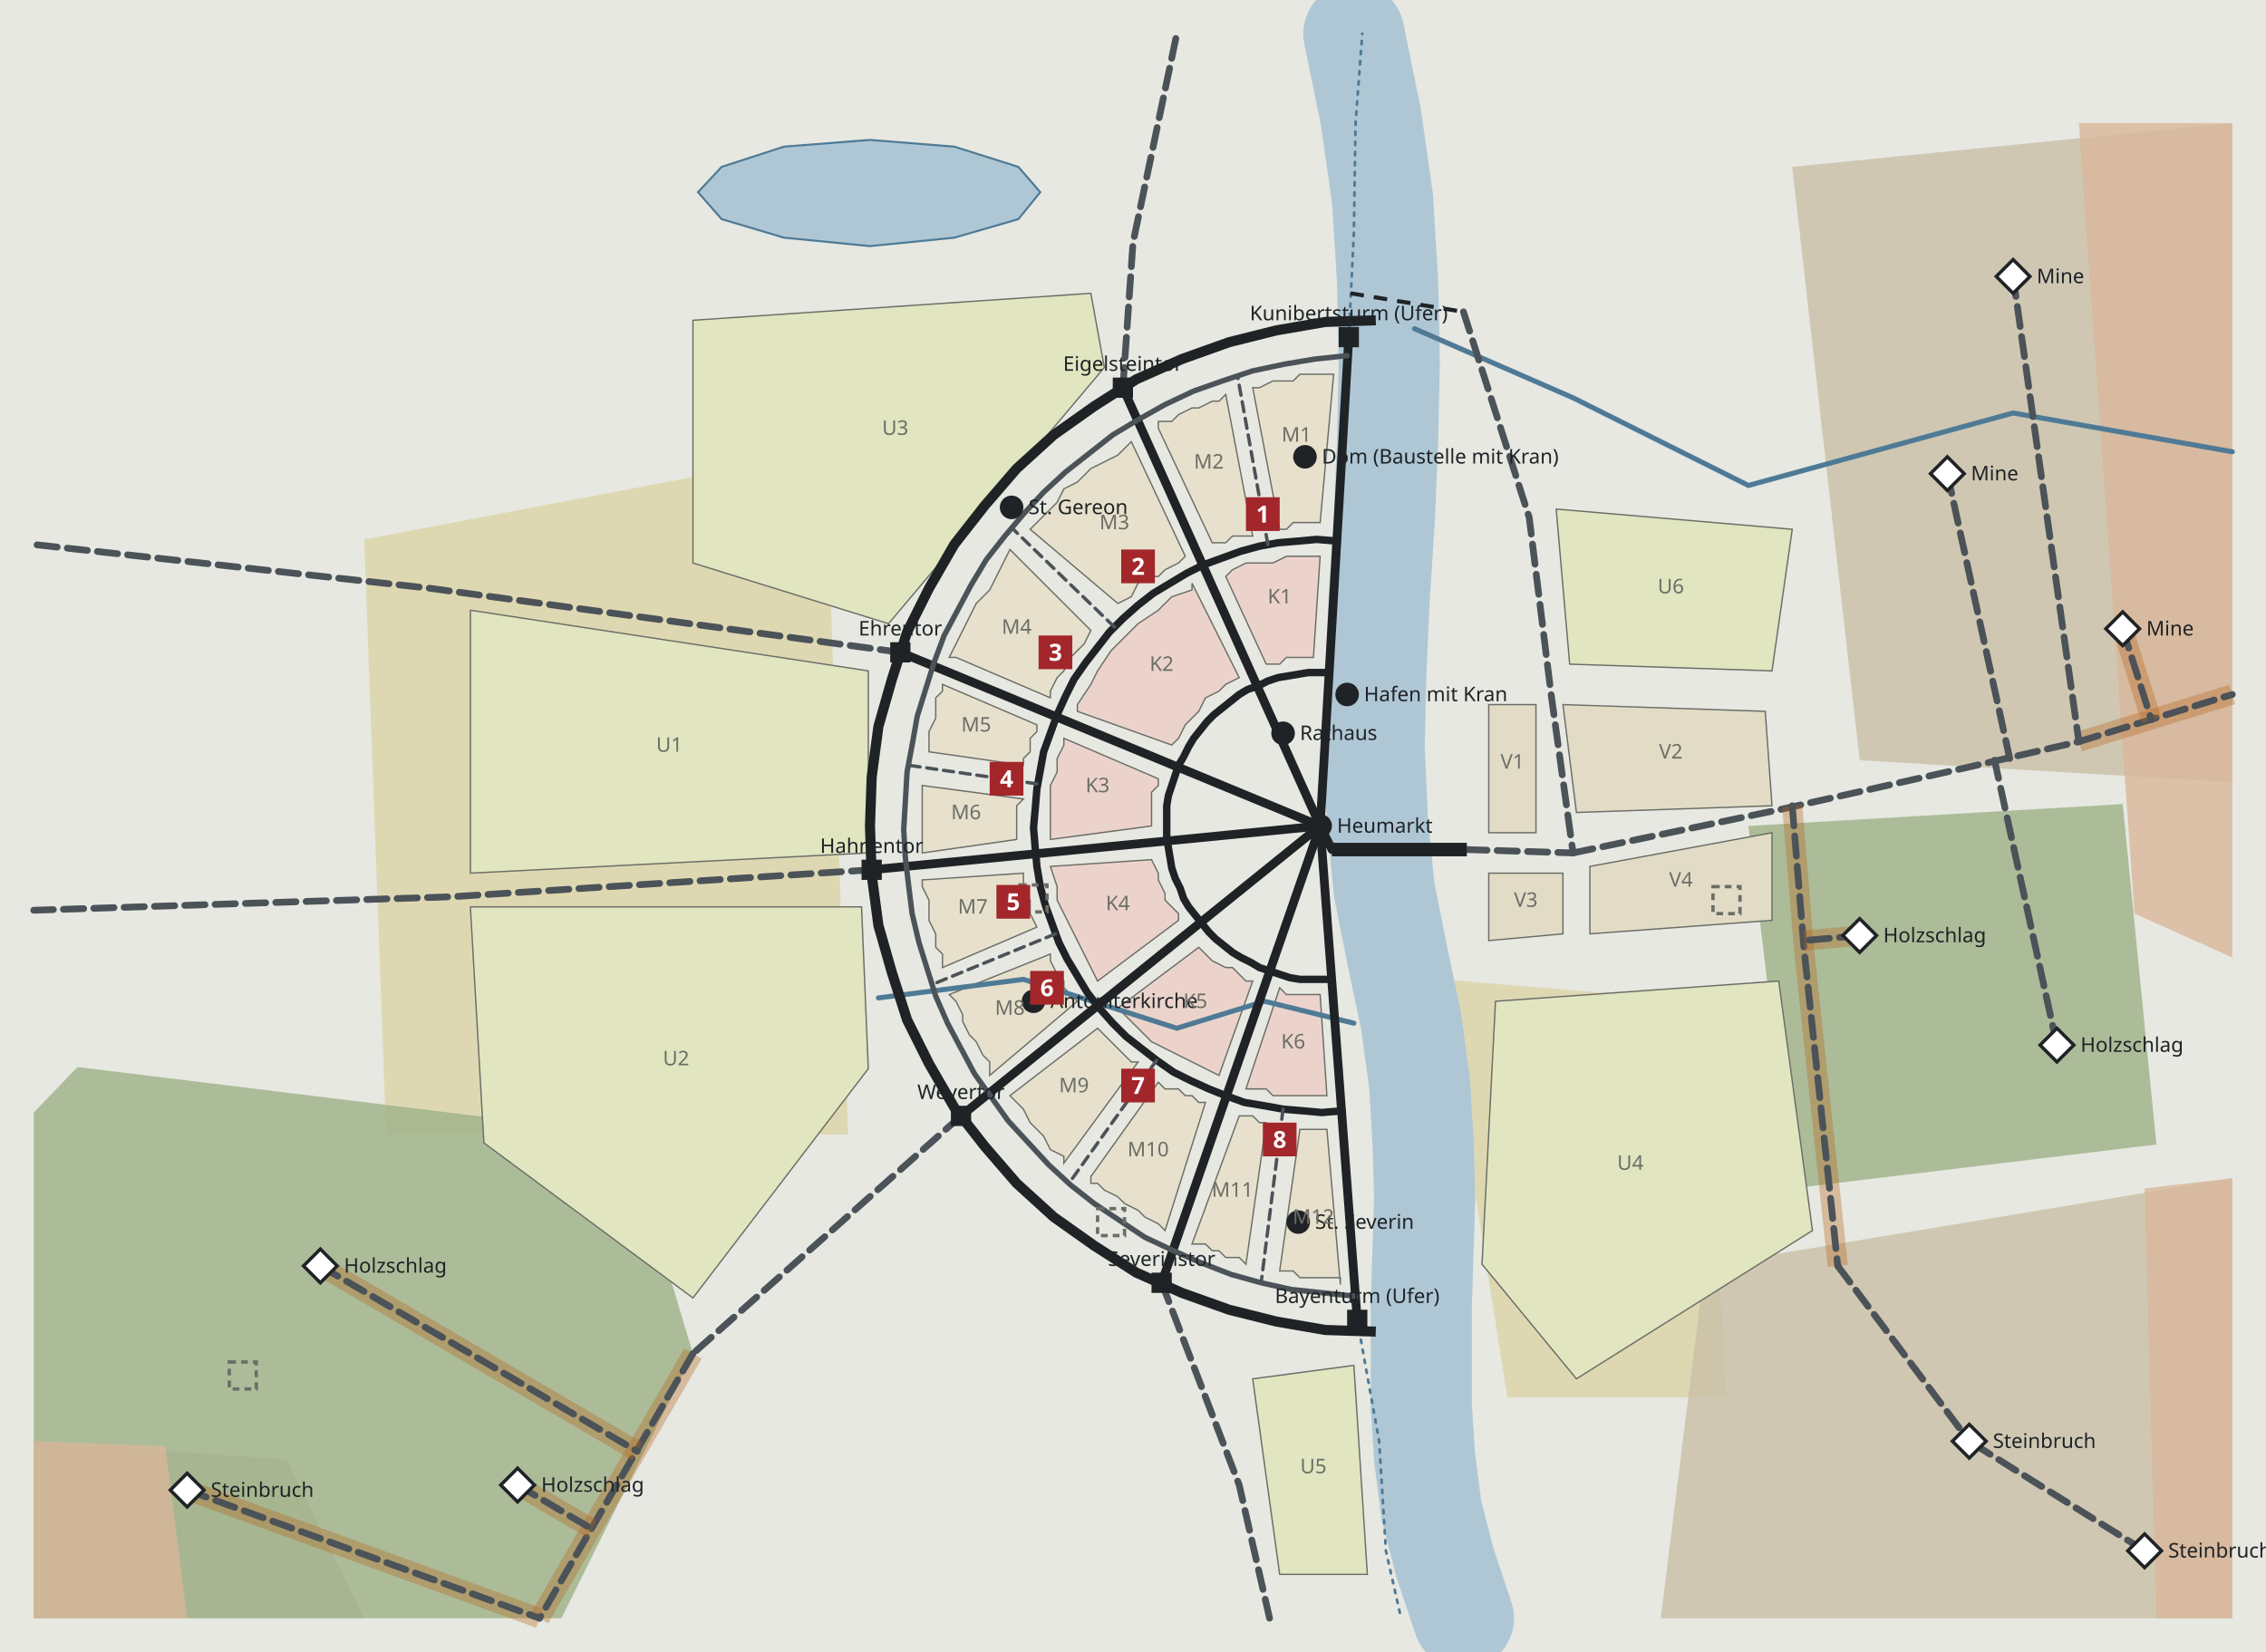
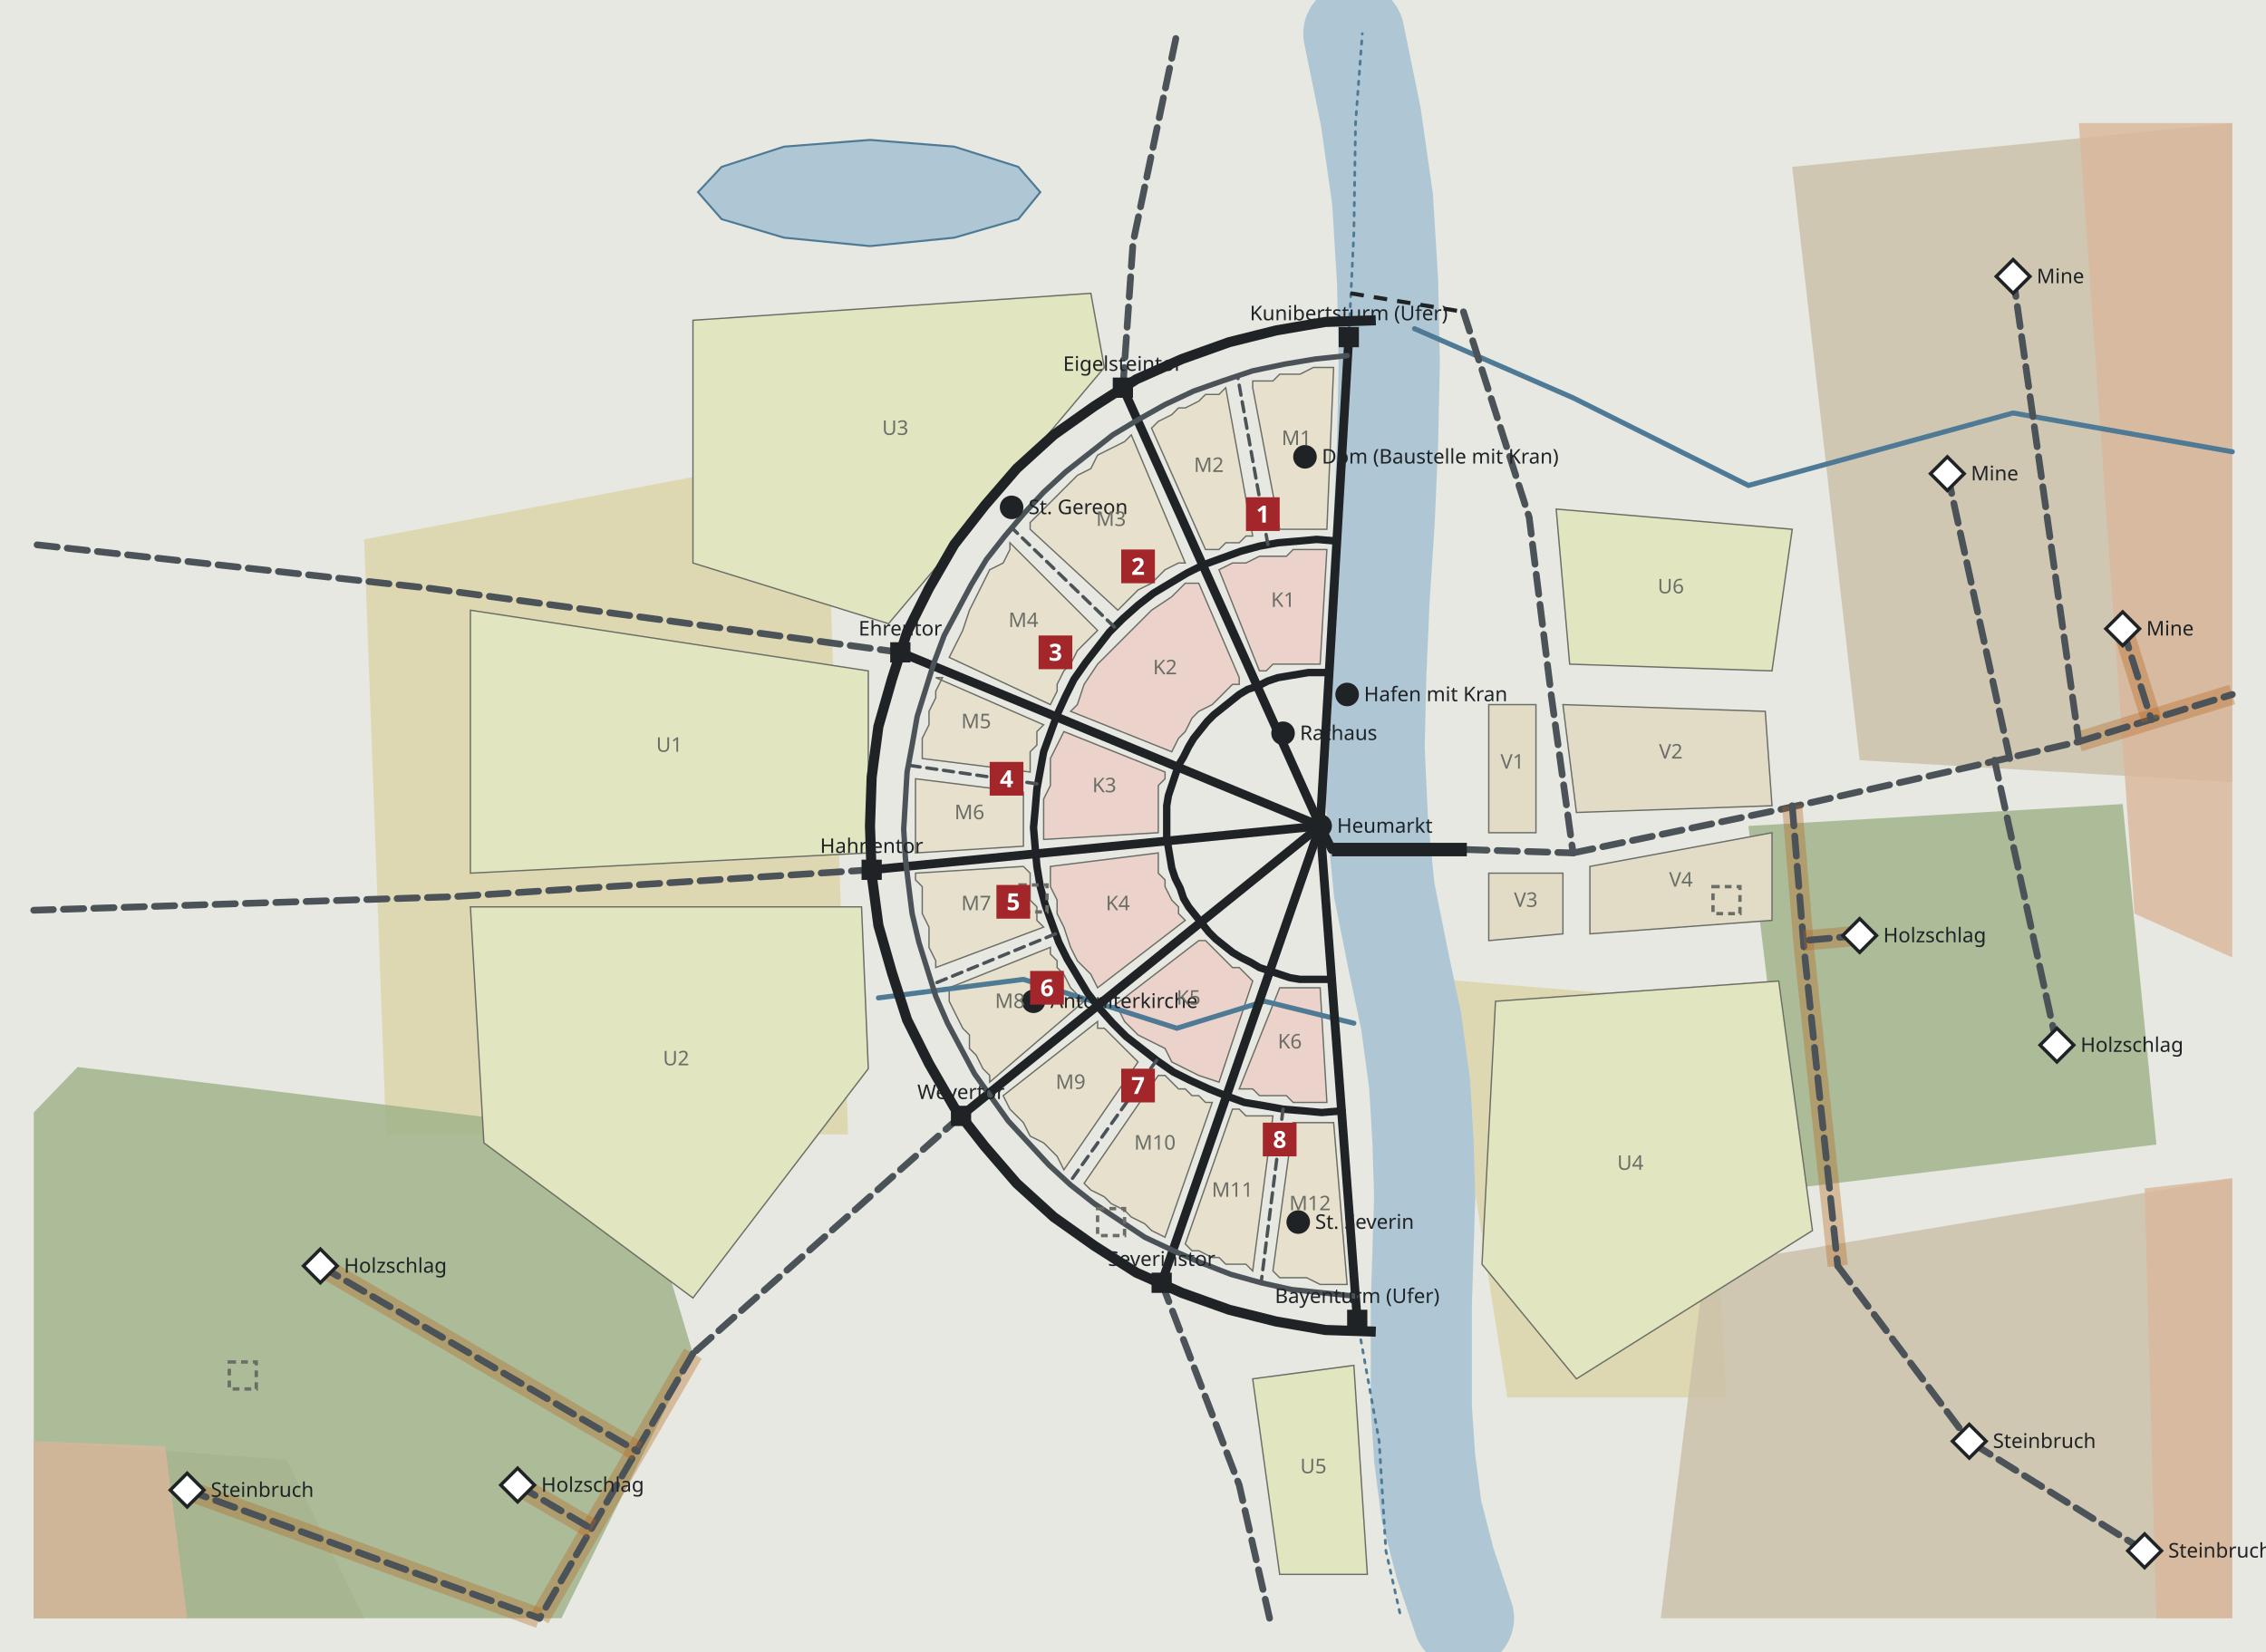
<svg xmlns="http://www.w3.org/2000/svg" viewBox="-391.5 -245 672 490" font-family="sans-serif">
  <rect x="-391.5" y="-245" width="672" height="490" fill="#E6E8E1" />
  <polygon points="-283.5,-85 -146.5,-111 -140,91.5 -277,91.5" fill="#DCD5A6" opacity="0.8" />
  <polygon points="36,45.5 114,52 120.5,169.5 55.5,169.5" fill="#DCD5A6" opacity="0.8" />
  <polygon points="140,-195.5 270.5,-208.5 270.5,-13 160,-19.5" fill="#C9BFA6" opacity="0.8" />
  <polygon points="114,130.5 270.5,104.5 270.5,235 101,235" fill="#C9BFA6" opacity="0.8" />
  <polygon points="-381.5,182.5 -306.5,188 -283.5,235 -381.5,235" fill="#C9BFA6" opacity="0.8" />
  <polygon points="-368.5,71.5 -205.5,91.5 -186,156.5 -225,235 -381.5,235 -381.5,85" fill="#9DB287" opacity="0.8" />
  <polygon points="127,0 238,-6.5 248,94.5 140,107.5" fill="#9DB287" opacity="0.8" />
  <polygon points="225,-208.5 270.5,-208.5 270.5,39 241.5,26" fill="#D9B79A" opacity="0.8" />
  <polygon points="-381.5,182.5 -342.5,184 -336,235 -381.5,235" fill="#D9B79A" opacity="0.8" />
  <polygon points="244.5,107.5 270.5,104.5 270.5,235 248,235" fill="#D9B79A" opacity="0.8" />
-   <polygon points="0,-80 -4,-80 -6,-80 -10,-80 -14,-78 -18,-78 -22,-78 -26,-76 -28,-74 -16,-48 -14,-48 -12,-48 -10,-50 -6,-50 -4,-50 -2,-50" fill="#EBD3CB" stroke="#6B6E66" stroke-width="0.4" />
-   <polygon points="4,-134 2,-134 -2,-134 -6,-134 -8,-132 -12,-132 -14,-132 -18,-130 -20,-130 -12,-88 -10,-88 -8,-90 -6,-90 -4,-90 -2,-90 0,-90" fill="#E7E0CC" stroke="#6B6E66" stroke-width="0.4" />
-   <polygon points="-28,-128 -30,-126 -32,-126 -36,-124 -38,-124 -42,-122 -44,-120 -48,-120 -48,-118 -32,-84 -30,-84 -28,-84 -26,-86 -24,-86 -22,-86 -20,-86" fill="#E7E0CC" stroke="#6B6E66" stroke-width="0.4" />
-   <polygon points="-38,-72 -38,-70 -44,-68 -48,-64 -54,-60 -58,-56 -62,-52 -66,-46 -68,-42 -72,-36 -72,-34 -44,-24 -42,-26 -40,-30 -38,-32 -36,-34 -34,-38 -30,-40 -28,-42 -24,-44" fill="#EBD3CB" stroke="#6B6E66" stroke-width="0.4" />
-   <polygon points="-56,-114 -60,-110 -64,-108 -68,-106 -72,-102 -76,-100 -78,-96 -82,-92 -86,-88 -60,-66 -56,-68 -54,-72 -52,-74 -48,-74 -46,-76 -42,-78 -40,-80" fill="#E7E0CC" stroke="#6B6E66" stroke-width="0.4" />
-   <polygon points="-92,-82 -94,-78 -96,-74 -98,-70 -102,-66 -104,-62 -106,-58 -108,-54 -110,-50 -108,-50 -80,-38 -80,-40 -78,-44 -76,-46 -74,-50 -72,-52 -70,-54 -68,-58" fill="#E7E0CC" stroke="#6B6E66" stroke-width="0.4" />
-   <polygon points="-76,-26 -76,-24 -78,-20 -78,-16 -80,-12 -80,-8 -80,-4 -80,0 -80,4 -50,0 -50,-2 -50,-4 -50,-8 -50,-10 -48,-12 -48,-14" fill="#EBD3CB" stroke="#6B6E66" stroke-width="0.4" />
-   <polygon points="-112,-42 -112,-40 -114,-38 -114,-34 -114,-32 -116,-28 -116,-26 -116,-24 -116,-22 -88,-18 -88,-20 -86,-22 -86,-24 -86,-26 -84,-28 -84,-30" fill="#E7E0CC" stroke="#6B6E66" stroke-width="0.4" />
-   <polygon points="-118,-12 -118,-8 -118,-6 -118,-2 -118,0 -118,2 -118,6 -118,8 -90,4 -90,2 -90,0 -90,-2 -90,-4 -90,-6 -88,-8" fill="#E7E0CC" stroke="#6B6E66" stroke-width="0.4" />
-   <polygon points="-80,12 -78,18 -78,22 -76,26 -74,30 -72,34 -70,38 -68,42 -66,46 -42,28 -42,26 -44,24 -46,22 -46,20 -48,16 -48,14 -50,10" fill="#EBD3CB" stroke="#6B6E66" stroke-width="0.4" />
-   <polygon points="-118,16 -118,18 -116,22 -116,26 -116,28 -114,32 -114,36 -112,38 -112,42 -84,30 -86,26 -86,24 -86,22 -88,20 -88,16 -88,14" fill="#E7E0CC" stroke="#6B6E66" stroke-width="0.4" />
-   <polygon points="-110,50 -108,52 -106,56 -106,58 -104,62 -102,64 -100,68 -98,70 -98,72 -98,74 -72,52 -74,50 -76,48 -76,46 -78,44 -80,40 -80,38" fill="#E7E0CC" stroke="#6B6E66" stroke-width="0.4" />
-   <polygon points="-60,54 -56,58 -54,60 -50,64 -46,66 -42,68 -38,70 -34,72 -30,74 -20,46 -22,46 -24,44 -26,42 -28,42 -32,40 -34,38 -36,36" fill="#EBD3CB" stroke="#6B6E66" stroke-width="0.4" />
-   <polygon points="-92,80 -90,82 -88,84 -86,88 -84,90 -82,92 -80,96 -76,98 -76,100 -54,70 -56,70 -58,68 -60,66 -62,64 -64,62 -66,60" fill="#E7E0CC" stroke="#6B6E66" stroke-width="0.4" />
-   <polygon points="-68,104 -68,106 -66,106 -64,108 -60,110 -58,112 -54,114 -52,116 -48,118 -46,120 -34,82 -36,82 -38,80 -40,80 -42,78 -46,78 -48,76" fill="#E7E0CC" stroke="#6B6E66" stroke-width="0.4" />
-   <polygon points="-22,78 -20,78 -16,78 -14,80 -10,80 -8,80 -4,80 0,80 2,80 0,50 -2,50 -4,50 -6,50 -8,50 -10,50 -12,48" fill="#EBD3CB" stroke="#6B6E66" stroke-width="0.4" />
-   <polygon points="-38,124 -34,124 -32,126 -30,126 -28,128 -24,128 -22,130 -16,88 -18,88 -20,86 -22,86 -24,86" fill="#E7E0CC" stroke="#6B6E66" stroke-width="0.4" />
-   <polygon points="-12,132 -8,132 -6,134 -4,134 0,134 2,134 4,134 6,134 6,136 2,90 0,90 -2,90 -4,90 -6,90" fill="#E7E0CC" stroke="#6B6E66" stroke-width="0.4" />
+   <polygon points="2,-82 0,-82 -4,-82 -8,-82 -10,-80 -14,-80 -18,-80 -22,-78 -26,-78 -30,-76 -18,-46 -16,-46 -14,-48 -12,-48 -8,-48 -6,-48 -4,-48 -2,-48 0,-48" fill="#EBD3CB" stroke="#6B6E66" stroke-width="0.4" />
+   <polygon points="4,-136 2,-136 -2,-136 -6,-134 -8,-134 -12,-134 -14,-132 -18,-132 -20,-132 -20,-130 -12,-88 -10,-88 -8,-88 -6,-88 -4,-88 -2,-88 0,-88 2,-88" fill="#E7E0CC" stroke="#6B6E66" stroke-width="0.4" />
+   <polygon points="-28,-130 -30,-128 -34,-128 -36,-126 -40,-124 -42,-124 -44,-122 -48,-120 -50,-118 -34,-82 -32,-82 -30,-82 -28,-84 -26,-84 -24,-84 -22,-86 -20,-86" fill="#E7E0CC" stroke="#6B6E66" stroke-width="0.4" />
+   <polygon points="-36,-72 -40,-72 -44,-68 -50,-64 -54,-60 -58,-56 -62,-52 -66,-48 -70,-42 -72,-36 -74,-34 -44,-22 -42,-26 -40,-28 -38,-32 -36,-34 -32,-36 -30,-38 -26,-42 -24,-42 -24,-44" fill="#EBD3CB" stroke="#6B6E66" stroke-width="0.4" />
+   <polygon points="-56,-116 -58,-114 -62,-112 -66,-110 -68,-106 -72,-104 -76,-100 -80,-96 -82,-94 -86,-90 -86,-88 -60,-64 -58,-66 -56,-68 -54,-70 -50,-72 -48,-74 -46,-76 -42,-78 -40,-78" fill="#E7E0CC" stroke="#6B6E66" stroke-width="0.4" />
+   <polygon points="-92,-84 -92,-82 -94,-78 -98,-76 -100,-72 -102,-68 -104,-64 -106,-58 -108,-54 -110,-50 -80,-36 -78,-40 -78,-42 -76,-46 -74,-48 -72,-52 -70,-54 -68,-56 -66,-58" fill="#E7E0CC" stroke="#6B6E66" stroke-width="0.4" />
+   <polygon points="-76,-28 -78,-24 -80,-20 -80,-16 -80,-12 -82,-8 -82,-4 -82,0 -82,4 -48,2 -48,0 -48,-2 -48,-4 -48,-8 -48,-10 -48,-12 -46,-14 -46,-16" fill="#EBD3CB" stroke="#6B6E66" stroke-width="0.4" />
+   <polygon points="-114,-44 -112,-44 -114,-40 -114,-38 -116,-34 -116,-32 -116,-30 -118,-26 -118,-24 -118,-20 -86,-16 -86,-18 -86,-20 -86,-22 -84,-24 -84,-26 -84,-28 -82,-30" fill="#E7E0CC" stroke="#6B6E66" stroke-width="0.4" />
+   <polygon points="-120,-14 -120,-12 -120,-8 -120,-6 -120,-2 -120,0 -120,2 -120,6 -120,8 -88,6 -88,4 -88,2 -88,0 -88,-2 -88,-4 -88,-6 -88,-8 -88,-10" fill="#E7E0CC" stroke="#6B6E66" stroke-width="0.4" />
+   <polygon points="-80,12 -80,18 -78,22 -78,26 -76,30 -74,36 -72,40 -68,44 -66,48 -40,28 -42,26 -42,24 -44,22 -46,18 -46,16 -48,14 -48,10 -48,8" fill="#EBD3CB" stroke="#6B6E66" stroke-width="0.4" />
+   <polygon points="-120,14 -120,16 -118,18 -118,22 -118,26 -116,30 -116,32 -116,36 -114,40 -114,42 -82,30 -84,28 -84,26 -84,24 -86,22 -86,18 -86,16 -86,14 -88,12" fill="#E7E0CC" stroke="#6B6E66" stroke-width="0.4" />
+   <polygon points="-110,48 -110,50 -110,52 -108,56 -106,60 -104,62 -104,66 -102,68 -100,72 -98,74 -98,76 -70,52 -72,52 -72,50 -74,48 -76,44 -78,42 -78,40 -80,38 -80,36" fill="#E7E0CC" stroke="#6B6E66" stroke-width="0.4" />
+   <polygon points="-62,54 -60,54 -58,58 -54,62 -50,64 -46,66 -44,70 -40,72 -36,74 -30,76 -20,46 -22,44 -24,42 -26,42 -28,40 -30,38 -32,36 -34,34 -36,34" fill="#EBD3CB" stroke="#6B6E66" stroke-width="0.4" />
+   <polygon points="-94,80 -92,84 -90,86 -88,88 -86,92 -82,94 -80,96 -78,98 -76,102 -54,70 -56,68 -58,66 -60,64 -62,62 -64,60 -66,60 -66,58" fill="#E7E0CC" stroke="#6B6E66" stroke-width="0.4" />
+   <polygon points="-70,106 -68,108 -64,110 -62,112 -58,114 -56,116 -52,118 -50,120 -46,122 -32,82 -34,82 -36,80 -38,80 -40,78 -42,78 -44,76 -46,74 -48,74" fill="#E7E0CC" stroke="#6B6E66" stroke-width="0.4" />
+   <polygon points="-24,78 -20,78 -18,80 -14,80 -10,80 -8,82 -4,82 0,82 2,82 0,48 -2,48 -4,48 -6,48 -8,48 -10,48 -12,48" fill="#EBD3CB" stroke="#6B6E66" stroke-width="0.4" />
+   <polygon points="-40,124 -38,126 -36,126 -32,128 -30,128 -28,130 -26,130 -22,130 -20,132 -14,86 -16,86 -18,86 -20,86 -22,86 -24,84 -26,84" fill="#E7E0CC" stroke="#6B6E66" stroke-width="0.4" />
+   <polygon points="-14,132 -12,134 -10,134 -6,134 -4,134 0,136 2,136 4,136 8,136 4,88 2,88 0,88 -2,88 -4,88 -6,88 -8,88" fill="#E7E0CC" stroke="#6B6E66" stroke-width="0.4" />
  <polygon points="50,-36 64,-36 64,2 50,2" fill="#E2DCC6" stroke="#6B6E66" stroke-width="0.4" />
  <polygon points="72,-36 132,-34 134,-6 76,-4" fill="#E2DCC6" stroke="#6B6E66" stroke-width="0.4" />
  <polygon points="50,14 72,14 72,32 50,34" fill="#E2DCC6" stroke="#6B6E66" stroke-width="0.4" />
  <polygon points="80,12 134,2 134,28 80,32" fill="#E2DCC6" stroke="#6B6E66" stroke-width="0.4" />
  <polygon points="-252,-64 -134,-46 -134,8 -252,14" fill="#E1E5C0" stroke="#6B6E66" stroke-width="0.4" />
  <polygon points="-252,24 -136,24 -134,72 -186,140 -248,94" fill="#E1E5C0" stroke="#6B6E66" stroke-width="0.4" />
  <polygon points="-186,-150 -68,-158 -64,-136 -128,-60 -186,-78" fill="#E1E5C0" stroke="#6B6E66" stroke-width="0.4" />
  <polygon points="52,52 136,46 146,120 76,164 48,130" fill="#E1E5C0" stroke="#6B6E66" stroke-width="0.4" />
  <polygon points="-20,164 10,160 14,222 -12,222" fill="#E1E5C0" stroke="#6B6E66" stroke-width="0.4" />
  <polygon points="70,-94 140,-88 134,-46 74,-48" fill="#E1E5C0" stroke="#6B6E66" stroke-width="0.4" />
  <polyline points="10,-235 15,-210.5 18.5,-186 20,-161.5 20.5,-137.5 20,-114 19,-90.5 17.5,-67.5 16.5,-45 16,-23 17,-1.5 19,19 23,39 27,58 29.5,76.5 30.5,93.5 31,110 30.5,126 30,142 30,157 30,172.5 31,187.5 33,203 37,218.5 42.5,235" fill="none" stroke="#AFC7D5" stroke-width="30" stroke-linecap="round" />
  <polyline points="-131,51 -88,45.5 -42.5,60 -16.5,52 10,58.5" fill="none" stroke="#4E7A96" stroke-width="1.5" stroke-linecap="round" />
  <polyline points="270.5,-111 205.5,-122.5 127,-101 75,-127 28,-147.5" fill="none" stroke="#4E7A96" stroke-width="1.5" stroke-linecap="round" />
  <polygon points="-83,-188 -89.5,-180 -108.5,-174.5 -133.5,-172 -159,-174.5 -177.5,-180 -184.5,-188 -177.5,-195.5 -159,-201.5 -133.5,-203.5 -108.5,-201.5 -89.5,-195.5" fill="#AFC7D5" stroke="#4E7A96" stroke-width="0.6" />
  <polyline points="-58.5,-130 0,0" fill="none" stroke="#1F2326" stroke-width="2.6" stroke-linecap="round" />
  <polyline points="-124.5,-51.5 0,0" fill="none" stroke="#1F2326" stroke-width="2.6" stroke-linecap="round" />
  <polyline points="-133,13 0,0" fill="none" stroke="#1F2326" stroke-width="2.6" stroke-linecap="round" />
  <polyline points="-106.5,86 0,0" fill="none" stroke="#1F2326" stroke-width="2.6" stroke-linecap="round" />
  <polyline points="-47,135.5 0,0" fill="none" stroke="#1F2326" stroke-width="2.6" stroke-linecap="round" />
  <polyline points="8.5,-145 0,0" fill="none" stroke="#1F2326" stroke-width="2.6" stroke-linecap="round" />
  <polyline points="0,0 11,146.5" fill="none" stroke="#1F2326" stroke-width="2.6" stroke-linecap="round" />
  <polyline points="2.5,-45.5 -0.5,-45.5 -3.5,-45.5 -6.5,-45 -9.5,-44.5 -12.5,-44 -15.5,-43 -18.5,-41.5 -21.5,-40.5 -24,-39 -26.5,-37 -29,-35 -31.5,-33 -33.5,-31 -35.5,-28.5 -37.5,-26 -39,-23.5 -40.5,-20.5 -42,-18 -43,-15 -44,-12 -45,-9 -45.5,-6 -45.5,-2.5 -45.5,0.5 -45.5,3.5 -45,6.5 -44.5,9.5 -44,12.5 -43,15.5 -41.5,18.5 -40.5,21.5 -39,24 -37,26.5 -35,29 -33,31.5 -31,33.5 -28.5,35.5 -26,37.5 -23.5,39 -20.5,40.5 -18,42 -15,43 -12,44 -9,45 -6,45.5 -3,45.5 0.5,45.5 3.5,45.5" fill="none" stroke="#1F2326" stroke-width="2.2" stroke-linecap="round" />
  <polyline points="5,-84.5 -1,-85 -6.5,-84.5 -12.5,-84 -18,-83 -23.5,-81.5 -29,-79.5 -34.5,-77.5 -39.5,-75 -44.5,-72 -49.5,-69 -54,-65.5 -58.5,-61.5 -62.5,-57.5 -66,-53 -69.5,-48.5 -73,-43.5 -75.5,-38.5 -78,-33 -80,-27.5 -82,-22 -83,-16.5 -84,-11 -84.5,-5 -85,0.5 -84.5,6.5 -84,12 -83,18 -81.5,23.5 -79.5,29 -77.5,34.5 -75,39.5 -72,44.5 -69,49.5 -65.5,54 -61.5,58.5 -57.5,62.5 -53,66 -48.5,69.5 -43.5,73 -38.5,75.5 -33,78 -28,80 -22.5,82 -16.5,83 -11,84 -5,84.5 0.5,85 6.5,84.5" fill="none" stroke="#1F2326" stroke-width="2.2" stroke-linecap="round" />
  <polyline points="8,-139.5 -1.5,-138.5 -10.5,-137 -20,-135 -29,-132 -37.5,-129 -46,-125 -54,-120.5 -61.5,-116 -68.5,-110.5 -75.5,-105 -82,-99 -88,-92.5 -93.5,-86 -99,-79 -103.5,-71.5 -107.5,-64 -111.5,-56.5 -114.5,-48.5 -117,-40.5 -119.5,-32.5 -121,-24 -122.5,-16 -123,-7.5 -123.5,1 -123,9.5 -122,18 -121,26 -119,34.5 -116.5,42.5 -114,50.5 -110.5,58.5 -106.5,66 -102.5,73.5 -97.5,80.5 -92.5,87.5 -86.5,94 -80.5,100.5 -74,106.5 -67,112 -59.5,117 -52,122 -43.5,126 -35.5,129.5 -26.5,133 -17.5,135.5 -8.5,137.5 1,138.5 10.5,139.5" fill="none" stroke="#4B5258" stroke-width="1.6" stroke-linecap="round" />
  <polyline points="-15.5,-83.5 -24.5,-133.5" fill="none" stroke="#4B5258" stroke-width="1.0" stroke-dasharray="3 2" stroke-linecap="round" />
  <polyline points="-61,-59 -91.5,-88.5" fill="none" stroke="#4B5258" stroke-width="1.0" stroke-dasharray="3 2" stroke-linecap="round" />
  <polyline points="-84,-12.5 -122,-18" fill="none" stroke="#4B5258" stroke-width="1.0" stroke-dasharray="3 2" stroke-linecap="round" />
  <polyline points="-78.5,32 -115,47" fill="none" stroke="#4B5258" stroke-width="1.0" stroke-dasharray="3 2" stroke-linecap="round" />
  <polyline points="-48.5,69.5 -74.5,106" fill="none" stroke="#4B5258" stroke-width="1.0" stroke-dasharray="3 2" stroke-linecap="round" />
  <polyline points="-11,84 -17.5,135.5" fill="none" stroke="#4B5258" stroke-width="1.0" stroke-dasharray="3 2" stroke-linecap="round" />
  <polyline points="0,0 3.5,7" fill="none" stroke="#1F2326" stroke-width="2.6" stroke-linecap="round" />
  <polyline points="-58.5,-130 -55.5,-173 -42.5,-235" fill="none" stroke="#4B5258" stroke-width="2.0" stroke-dasharray="6 3" stroke-linecap="round" />
  <polyline points="-133,13 -257.5,21 -381.5,25" fill="none" stroke="#4B5258" stroke-width="2.0" stroke-dasharray="6 3" stroke-linecap="round" />
  <polyline points="-124.5,-51.5 -264,-70.5 -381.5,-83.5" fill="none" stroke="#4B5258" stroke-width="2.0" stroke-dasharray="6 3" stroke-linecap="round" />
  <polyline points="-106.5,86 -186,156.5" fill="none" stroke="#4B5258" stroke-width="2.0" stroke-dasharray="6 3" stroke-linecap="round" />
  <polyline points="-186,156.5 -231.5,235" fill="none" stroke="#B5651D" stroke-width="6" opacity="0.35" />
  <polyline points="-186,156.5 -231.5,235" fill="none" stroke="#4B5258" stroke-width="2.0" stroke-dasharray="6 3" stroke-linecap="round" />
  <polyline points="-47,135.5 -24,195.5 -15,235" fill="none" stroke="#4B5258" stroke-width="2.0" stroke-dasharray="6 3" stroke-linecap="round" />
  <polyline points="43.5,7 75,8" fill="none" stroke="#4B5258" stroke-width="2.0" stroke-dasharray="6 3" stroke-linecap="round" />
  <polyline points="75,8 137,-5 192.5,-17.5 225,-25" fill="none" stroke="#4B5258" stroke-width="2.0" stroke-dasharray="6 3" stroke-linecap="round" />
  <polyline points="225,-25 270.5,-39" fill="none" stroke="#B5651D" stroke-width="6" opacity="0.35" />
  <polyline points="225,-25 270.5,-39" fill="none" stroke="#4B5258" stroke-width="2.0" stroke-dasharray="6 3" stroke-linecap="round" />
  <polyline points="140,-6 143.5,36.5 153.5,130.5" fill="none" stroke="#B5651D" stroke-width="6" opacity="0.35" />
  <polyline points="140,-6 143.5,36.5 153.5,130.5" fill="none" stroke="#4B5258" stroke-width="2.0" stroke-dasharray="6 3" stroke-linecap="round" />
  <polyline points="153.5,130.5 192.5,182.5" fill="none" stroke="#4B5258" stroke-width="2.0" stroke-dasharray="6 3" stroke-linecap="round" />
  <polyline points="42.5,-152.5 62,-91.5 68.5,-39 75,8" fill="none" stroke="#4B5258" stroke-width="2.0" stroke-dasharray="6 3" stroke-linecap="round" />
  <polyline points="8.5,-145 10,-176 10.5,-208.5 12.5,-235" fill="none" stroke="#4E7A96" stroke-width="0.8" stroke-dasharray="1 2" stroke-linecap="round" />
  <polyline points="11,146.5 17.5,182.5 19.5,215 24,235" fill="none" stroke="#4E7A96" stroke-width="0.8" stroke-dasharray="1 2" stroke-linecap="round" />
  <polyline points="-296.5,130.5 -202.5,185.5" fill="none" stroke="#B5651D" stroke-width="6" opacity="0.35" />
  <polyline points="-296.5,130.5 -202.5,185.5" fill="none" stroke="#4B5258" stroke-width="2.0" stroke-dasharray="6 3" stroke-linecap="round" />
  <polyline points="-238,195.5 -216,208.5" fill="none" stroke="#B5651D" stroke-width="6" opacity="0.35" />
  <polyline points="-238,195.5 -216,208.5" fill="none" stroke="#4B5258" stroke-width="2.0" stroke-dasharray="6 3" stroke-linecap="round" />
  <polyline points="160,32.5 143.5,34" fill="none" stroke="#B5651D" stroke-width="6" opacity="0.35" />
  <polyline points="160,32.5 143.5,34" fill="none" stroke="#4B5258" stroke-width="2.0" stroke-dasharray="6 3" stroke-linecap="round" />
  <polyline points="218.5,65 200,-19.5" fill="none" stroke="#4B5258" stroke-width="2.0" stroke-dasharray="6 3" stroke-linecap="round" />
  <polyline points="186,-104.5 204.5,-20" fill="none" stroke="#4B5258" stroke-width="2.0" stroke-dasharray="6 3" stroke-linecap="round" />
  <polyline points="238,-58.5 246.5,-31.5" fill="none" stroke="#B5651D" stroke-width="6" opacity="0.35" />
  <polyline points="238,-58.5 246.5,-31.5" fill="none" stroke="#4B5258" stroke-width="2.0" stroke-dasharray="6 3" stroke-linecap="round" />
  <polyline points="205.5,-163 225,-25" fill="none" stroke="#4B5258" stroke-width="2.0" stroke-dasharray="6 3" stroke-linecap="round" />
  <polyline points="192.5,182.5 192.5,182.5" fill="none" stroke="#4B5258" stroke-width="2.0" stroke-dasharray="6 3" stroke-linecap="round" />
  <polyline points="244.5,215 192.5,182.5" fill="none" stroke="#4B5258" stroke-width="2.0" stroke-dasharray="6 3" stroke-linecap="round" />
  <polyline points="-336,197 -231.5,235" fill="none" stroke="#B5651D" stroke-width="6" opacity="0.35" />
  <polyline points="-336,197 -231.5,235" fill="none" stroke="#4B5258" stroke-width="2.0" stroke-dasharray="6 3" stroke-linecap="round" />
  <polyline points="16.5,-150 1.5,-149.5 -13,-147 -27,-143.5 -41,-138.5 -54.5,-132.5 -67,-124.5 -79,-116 -90,-106 -99.5,-95 -108.5,-83.5 -116,-70.5 -122.5,-57.5 -127,-43.5 -131,-29.5 -133,-14.5 -133.5,0 -133,14.5 -131,29.5 -127,43.5 -122.5,57.5 -116,70.5 -108.5,83.5 -99.5,95 -90,106 -79,116 -67,124.5 -54.5,132.5 -41,138.5 -27,143.5 -13,147 1.5,149.5 16.5,150" fill="none" stroke="#1F2326" stroke-width="3" />
  <polyline points="3.5,7 43.5,7" fill="none" stroke="#1F2326" stroke-width="4" />
  <polyline points="9,-158 42.5,-152.5" fill="none" stroke="#1F2326" stroke-width="1.2" stroke-dasharray="4 3" />
  <rect x="-61.5" y="-133" width="6" height="6" fill="#1F2326" />
  <text x="-58.5" y="-135" font-size="6" text-anchor="middle" fill="#1F2326">Eigelsteintor</text>
  <rect x="-127.5" y="-54.5" width="6" height="6" fill="#1F2326" />
  <text x="-124.5" y="-56.5" font-size="6" text-anchor="middle" fill="#1F2326">Ehrentor</text>
  <rect x="-136" y="10" width="6" height="6" fill="#1F2326" />
  <text x="-133" y="8" font-size="6" text-anchor="middle" fill="#1F2326">Hahnentor</text>
  <rect x="-109.5" y="83" width="6" height="6" fill="#1F2326" />
  <text x="-106.5" y="81" font-size="6" text-anchor="middle" fill="#1F2326">Weyertor</text>
  <rect x="-50" y="132.5" width="6" height="6" fill="#1F2326" />
  <text x="-47" y="130.5" font-size="6" text-anchor="middle" fill="#1F2326">Severinstor</text>
  <rect x="5.5" y="-148" width="6" height="6" fill="#1F2326" />
  <text x="8.5" y="-150" font-size="6" text-anchor="middle" fill="#1F2326">Kunibertsturm (Ufer)</text>
  <rect x="8" y="143.5" width="6" height="6" fill="#1F2326" />
  <text x="11" y="141.5" font-size="6" text-anchor="middle" fill="#1F2326">Bayenturm (Ufer)</text>
  <circle cx="0" cy="0" r="3.5" fill="#1F2326" />
  <text x="5" y="2" font-size="6" fill="#1F2326">Heumarkt</text>
  <circle cx="-11" cy="-27.5" r="3.5" fill="#1F2326" />
  <text x="-6" y="-25.5" font-size="6" fill="#1F2326">Rathaus</text>
  <circle cx="8" cy="-39" r="3.5" fill="#1F2326" />
  <text x="13" y="-37" font-size="6" fill="#1F2326">Hafen mit Kran</text>
  <circle cx="-4.5" cy="-109.5" r="3.5" fill="#1F2326" />
  <text x="0.5" y="-107.5" font-size="6" fill="#1F2326">Dom (Baustelle mit Kran)</text>
  <circle cx="-91.5" cy="-94.5" r="3.5" fill="#1F2326" />
  <text x="-86.5" y="-92.5" font-size="6" fill="#1F2326">St. Gereon</text>
  <circle cx="-6.5" cy="117.5" r="3.5" fill="#1F2326" />
  <text x="-1.5" y="119.5" font-size="6" fill="#1F2326">St. Severin</text>
  <circle cx="-85" cy="52" r="3.5" fill="#1F2326" />
  <text x="-80" y="54" font-size="6" fill="#1F2326">Antoniterkirche</text>
  <rect x="-66" y="113.5" width="8" height="8" fill="none" stroke="#6B6E66" stroke-dasharray="2 1.5" />
  <rect x="-89" y="17.5" width="8" height="8" fill="none" stroke="#6B6E66" stroke-dasharray="2 1.5" />
  <rect x="116.5" y="18" width="8" height="8" fill="none" stroke="#6B6E66" stroke-dasharray="2 1.5" />
  <rect x="-323.5" y="159" width="8" height="8" fill="none" stroke="#6B6E66" stroke-dasharray="2 1.5" />
  <rect x="-22" y="-97.5" width="10" height="10" fill="#A3262A" />
  <text x="-17" y="-90" font-size="7" text-anchor="middle" fill="#fff" font-weight="bold">1</text>
  <rect x="-59" y="-82" width="10" height="10" fill="#A3262A" />
  <text x="-54" y="-74.5" font-size="7" text-anchor="middle" fill="#fff" font-weight="bold">2</text>
  <rect x="-83.5" y="-56.5" width="10" height="10" fill="#A3262A" />
  <text x="-78.5" y="-49" font-size="7" text-anchor="middle" fill="#fff" font-weight="bold">3</text>
  <rect x="-98" y="-19" width="10" height="10" fill="#A3262A" />
  <text x="-93" y="-11.5" font-size="7" text-anchor="middle" fill="#fff" font-weight="bold">4</text>
  <rect x="-96" y="17.5" width="10" height="10" fill="#A3262A" />
  <text x="-91" y="25" font-size="7" text-anchor="middle" fill="#fff" font-weight="bold">5</text>
  <rect x="-86" y="43" width="10" height="10" fill="#A3262A" />
  <text x="-81" y="50.5" font-size="7" text-anchor="middle" fill="#fff" font-weight="bold">6</text>
  <rect x="-59" y="72" width="10" height="10" fill="#A3262A" />
  <text x="-54" y="79.5" font-size="7" text-anchor="middle" fill="#fff" font-weight="bold">7</text>
  <rect x="-17" y="88" width="10" height="10" fill="#A3262A" />
  <text x="-12" y="95.5" font-size="7" text-anchor="middle" fill="#fff" font-weight="bold">8</text>
  <polygon points="-296.5,125.5 -291.5,130.5 -296.5,135.5 -301.5,130.5" fill="#FFFFFF" stroke="#1F2326" />
  <text x="-289.5" y="132.5" font-size="6" fill="#1F2326">Holzschlag</text>
  <polygon points="-238,190.5 -233,195.5 -238,200.5 -243,195.5" fill="#FFFFFF" stroke="#1F2326" />
  <text x="-231" y="197.5" font-size="6" fill="#1F2326">Holzschlag</text>
  <polygon points="160,27.5 165,32.5 160,37.5 155,32.5" fill="#FFFFFF" stroke="#1F2326" />
  <text x="167" y="34.5" font-size="6" fill="#1F2326">Holzschlag</text>
  <polygon points="218.5,60 223.5,65 218.5,70 213.5,65" fill="#FFFFFF" stroke="#1F2326" />
  <text x="225.5" y="67" font-size="6" fill="#1F2326">Holzschlag</text>
  <polygon points="186,-109.5 191,-104.5 186,-99.5 181,-104.5" fill="#FFFFFF" stroke="#1F2326" />
  <text x="193" y="-102.5" font-size="6" fill="#1F2326">Mine</text>
  <polygon points="238,-63.5 243,-58.5 238,-53.5 233,-58.5" fill="#FFFFFF" stroke="#1F2326" />
  <text x="245" y="-56.5" font-size="6" fill="#1F2326">Mine</text>
  <polygon points="205.5,-168 210.5,-163 205.5,-158 200.5,-163" fill="#FFFFFF" stroke="#1F2326" />
  <text x="212.5" y="-161" font-size="6" fill="#1F2326">Mine</text>
  <polygon points="192.5,177.5 197.5,182.5 192.5,187.5 187.5,182.5" fill="#FFFFFF" stroke="#1F2326" />
  <text x="199.5" y="184.5" font-size="6" fill="#1F2326">Steinbruch</text>
  <polygon points="244.5,210 249.5,215 244.5,220 239.5,215" fill="#FFFFFF" stroke="#1F2326" />
  <text x="251.5" y="217" font-size="6" fill="#1F2326">Steinbruch</text>
  <polygon points="-336,192 -331,197 -336,202 -341,197" fill="#FFFFFF" stroke="#1F2326" />
  <text x="-329" y="199" font-size="6" fill="#1F2326">Steinbruch</text>
-   <text x="-12" y="-66" font-size="6" text-anchor="middle" fill="#6B6E66">K1</text>
-   <text x="-7" y="-114" font-size="6" text-anchor="middle" fill="#6B6E66">M1</text>
-   <text x="-33" y="-106" font-size="6" text-anchor="middle" fill="#6B6E66">M2</text>
-   <text x="-47" y="-46" font-size="6" text-anchor="middle" fill="#6B6E66">K2</text>
-   <text x="-61" y="-88" font-size="6" text-anchor="middle" fill="#6B6E66">M3</text>
-   <text x="-90" y="-57" font-size="6" text-anchor="middle" fill="#6B6E66">M4</text>
-   <text x="-66" y="-10" font-size="6" text-anchor="middle" fill="#6B6E66">K3</text>
-   <text x="-102" y="-28" font-size="6" text-anchor="middle" fill="#6B6E66">M5</text>
-   <text x="-105" y="-2" font-size="6" text-anchor="middle" fill="#6B6E66">M6</text>
+   <text x="-11" y="-65" font-size="6" text-anchor="middle" fill="#6B6E66">K1</text>
+   <text x="-7" y="-113" font-size="6" text-anchor="middle" fill="#6B6E66">M1</text>
+   <text x="-33" y="-105" font-size="6" text-anchor="middle" fill="#6B6E66">M2</text>
+   <text x="-46" y="-45" font-size="6" text-anchor="middle" fill="#6B6E66">K2</text>
+   <text x="-62" y="-89" font-size="6" text-anchor="middle" fill="#6B6E66">M3</text>
+   <text x="-88" y="-59" font-size="6" text-anchor="middle" fill="#6B6E66">M4</text>
+   <text x="-64" y="-10" font-size="6" text-anchor="middle" fill="#6B6E66">K3</text>
+   <text x="-102" y="-29" font-size="6" text-anchor="middle" fill="#6B6E66">M5</text>
+   <text x="-104" y="-2" font-size="6" text-anchor="middle" fill="#6B6E66">M6</text>
  <text x="-60" y="25" font-size="6" text-anchor="middle" fill="#6B6E66">K4</text>
-   <text x="-103" y="26" font-size="6" text-anchor="middle" fill="#6B6E66">M7</text>
-   <text x="-92" y="56" font-size="6" text-anchor="middle" fill="#6B6E66">M8</text>
-   <text x="-37" y="54" font-size="6" text-anchor="middle" fill="#6B6E66">K5</text>
-   <text x="-73" y="79" font-size="6" text-anchor="middle" fill="#6B6E66">M9</text>
-   <text x="-51" y="98" font-size="6" text-anchor="middle" fill="#6B6E66">M10</text>
-   <text x="-8" y="66" font-size="6" text-anchor="middle" fill="#6B6E66">K6</text>
+   <text x="-102" y="25" font-size="6" text-anchor="middle" fill="#6B6E66">M7</text>
+   <text x="-92" y="54" font-size="6" text-anchor="middle" fill="#6B6E66">M8</text>
+   <text x="-39" y="53" font-size="6" text-anchor="middle" fill="#6B6E66">K5</text>
+   <text x="-74" y="78" font-size="6" text-anchor="middle" fill="#6B6E66">M9</text>
+   <text x="-49" y="96" font-size="6" text-anchor="middle" fill="#6B6E66">M10</text>
+   <text x="-9" y="66" font-size="6" text-anchor="middle" fill="#6B6E66">K6</text>
  <text x="-26" y="110" font-size="6" text-anchor="middle" fill="#6B6E66">M11</text>
-   <text x="-2" y="118" font-size="6" text-anchor="middle" fill="#6B6E66">M12</text>
+   <text x="-3" y="114" font-size="6" text-anchor="middle" fill="#6B6E66">M12</text>
  <text x="57" y="-17" font-size="6" text-anchor="middle" fill="#6B6E66">V1</text>
  <text x="104" y="-20" font-size="6" text-anchor="middle" fill="#6B6E66">V2</text>
  <text x="61" y="24" font-size="6" text-anchor="middle" fill="#6B6E66">V3</text>
  <text x="107" y="18" font-size="6" text-anchor="middle" fill="#6B6E66">V4</text>
  <text x="-193" y="-22" font-size="6" text-anchor="middle" fill="#6B6E66">U1</text>
  <text x="-191" y="71" font-size="6" text-anchor="middle" fill="#6B6E66">U2</text>
  <text x="-126" y="-116" font-size="6" text-anchor="middle" fill="#6B6E66">U3</text>
  <text x="92" y="102" font-size="6" text-anchor="middle" fill="#6B6E66">U4</text>
  <text x="-2" y="192" font-size="6" text-anchor="middle" fill="#6B6E66">U5</text>
  <text x="104" y="-69" font-size="6" text-anchor="middle" fill="#6B6E66">U6</text>
</svg>
